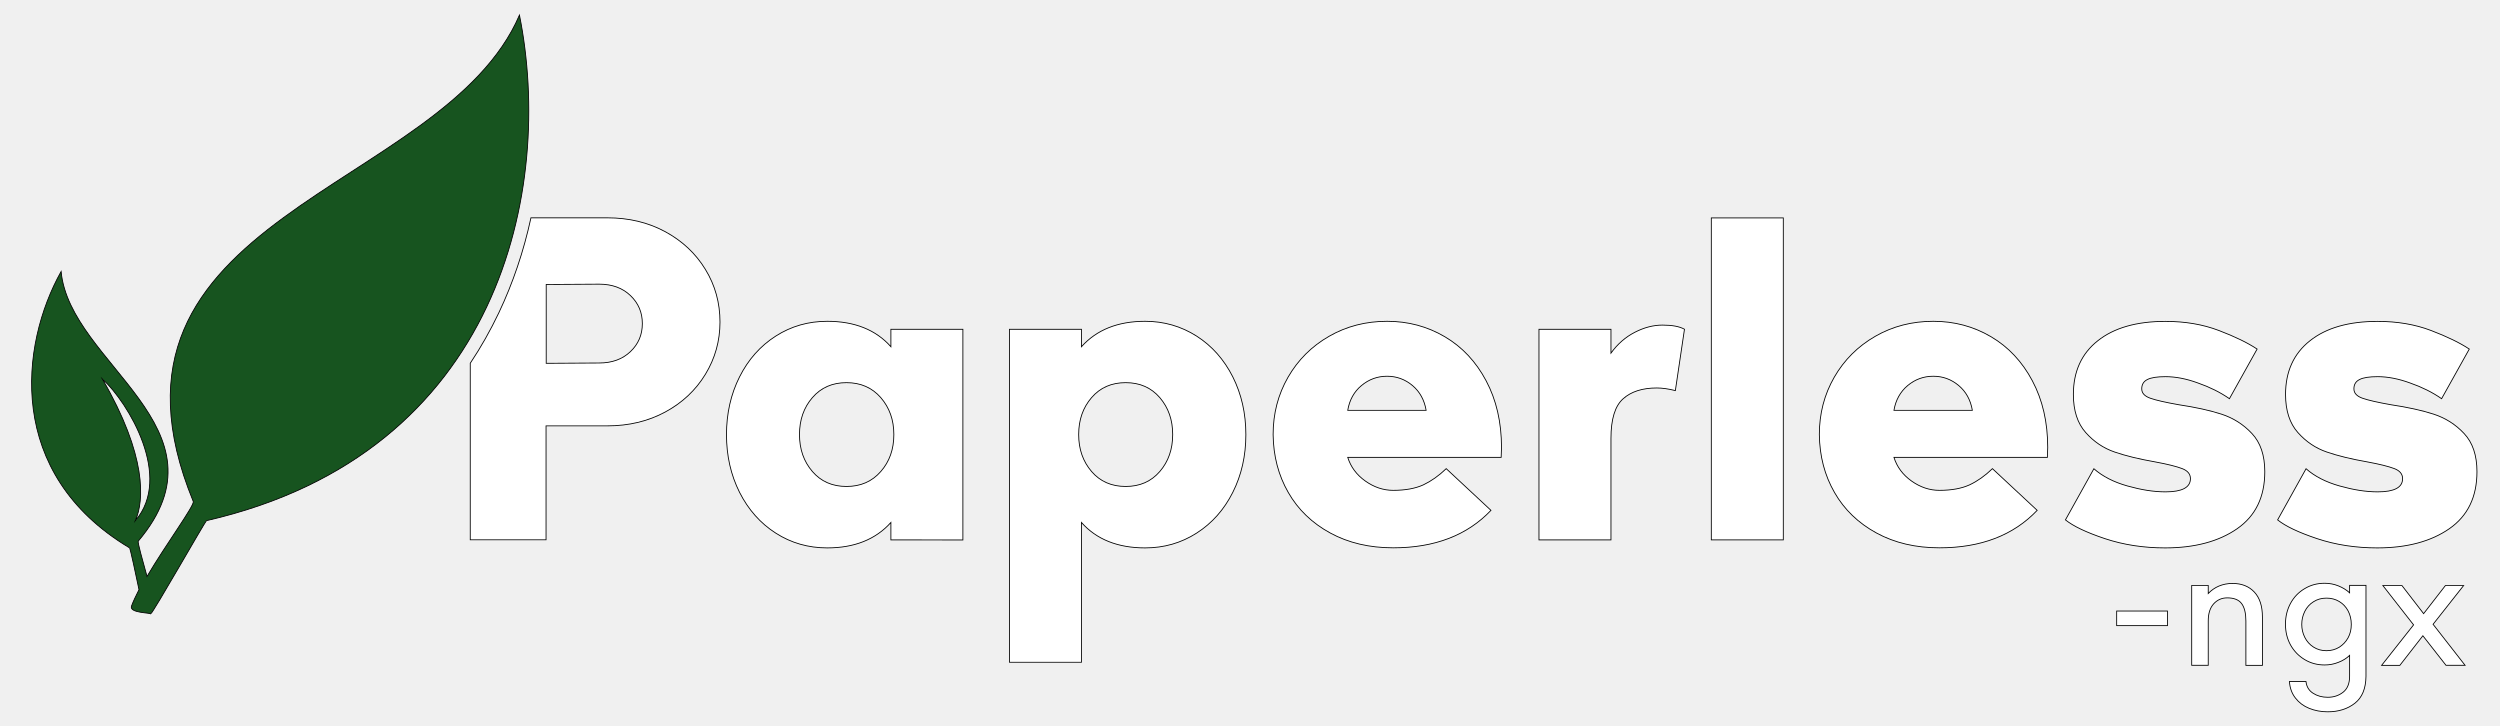
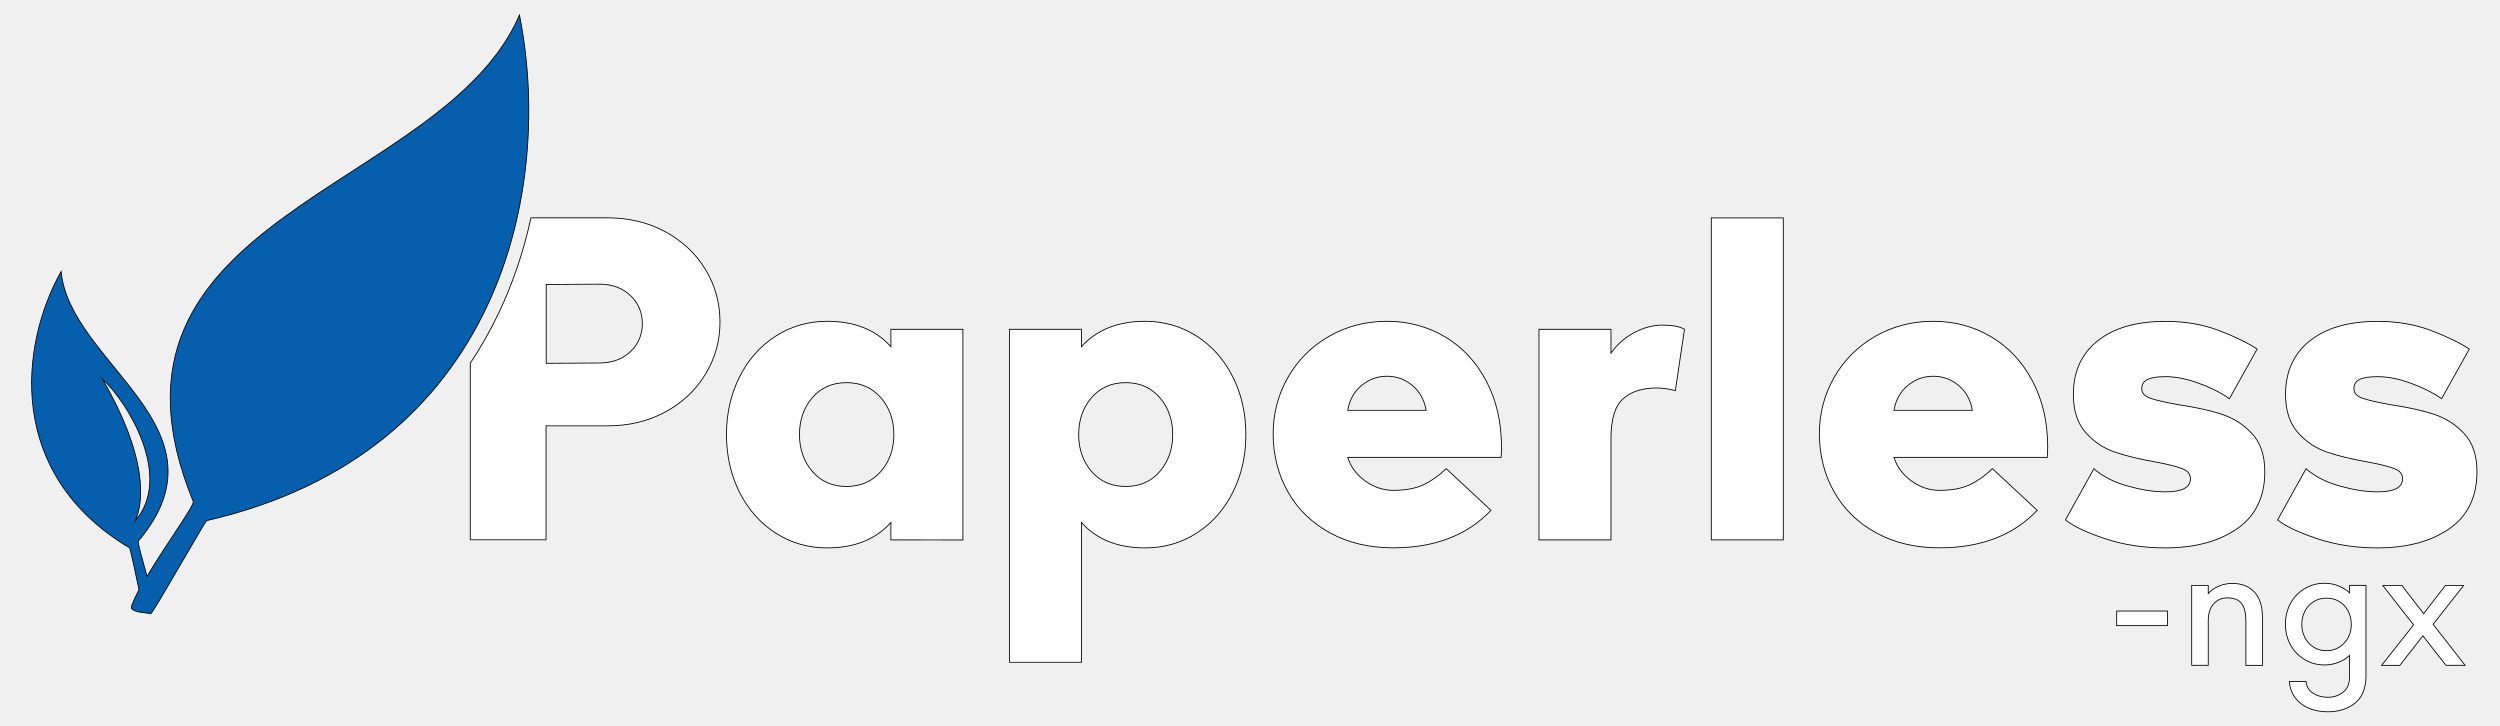
<svg xmlns="http://www.w3.org/2000/svg" version="1.1" id="Layer_1" x="0px" y="0px" viewBox="0 0 2962.2 860.2" style="enable-background:new 0 0 2962.2 860.2;" xml:space="preserve">
  <style type="text/css">
	.st0{fill:#FFFFFF;stroke:#000000;stroke-miterlimit:10;}
- 	.st1{fill:#17541F;stroke:#000000;stroke-miterlimit:10;}
+ 	.st1{fill:#065fad;stroke:#000000;stroke-miterlimit:10;}
</style>
  <path class="st0" d="M1055.6,639.7v-20.6c-18,20-43.1,30.1-75.4,30.1c-22.4,0-42.8-5.8-61-17.5c-18.3-11.7-32.5-27.8-42.9-48.3  c-10.3-20.5-15.5-43.3-15.5-68.4c0-25.1,5.2-48,15.5-68.5s24.6-36.6,42.9-48.3s38.6-17.5,61-17.5c32.3,0,57.5,10,75.4,30.1v-20.6  h85.3v249.6L1055.6,639.7L1055.6,639.7z M1059.1,514.9c0-17.4-5.2-31.9-15.5-43.8c-10.3-11.8-23.9-17.7-40.6-17.7  c-16.8,0-30.2,5.9-40.4,17.7c-10.2,11.8-15.3,26.4-15.3,43.8c0,17.4,5.1,31.9,15.3,43.8c10.2,11.8,23.6,17.7,40.4,17.7  c16.8,0,30.3-5.9,40.6-17.7C1054,546.9,1059.1,532.3,1059.1,514.9z" />
  <path class="st0" d="M1417.8,398.2c18.3,11.7,32.5,27.8,42.9,48.3c10.3,20.5,15.5,43.3,15.5,68.5c0,25.1-5.2,48-15.5,68.4  c-10.3,20.5-24.6,36.6-42.9,48.3s-38.6,17.5-61,17.5c-32.3,0-57.5-10-75.4-30.1v165.6h-85.3V390.2h85.3v20.6  c18-20,43.1-30.1,75.4-30.1C1379.2,380.7,1399.5,386.6,1417.8,398.2z M1389.5,514.9c0-17.4-5.1-31.9-15.3-43.8  c-10.2-11.8-23.6-17.7-40.4-17.7s-30.2,5.9-40.4,17.7c-10.2,11.8-15.3,26.4-15.3,43.8c0,17.4,5.1,31.9,15.3,43.8  c10.2,11.8,23.6,17.7,40.4,17.7s30.2-5.9,40.4-17.7S1389.5,532.3,1389.5,514.9z" />
  <path class="st0" d="M1713.6,555.3l53,49.4c-28.1,29.6-66.7,44.4-115.8,44.4c-28.1,0-53-5.8-74.5-17.5s-38.2-27.7-49.8-48  c-11.7-20.3-17.7-43.2-18-68.7c0-24.8,5.9-47.5,17.7-68c11.8-20.5,28.1-36.7,48.7-48.5s43.5-17.7,68.7-17.7  c24.8,0,47.6,6.1,68.2,18.2s37,29.5,49.1,52.3c12.1,22.7,18.2,49.1,18.2,79l-0.4,11.7h-181.8c3.6,11.4,10.5,20.7,20.9,28.1  c10.3,7.3,21.3,11,33,11c14.4,0,26.3-2.2,35.7-6.5C1695.8,570.1,1704.9,563.7,1713.6,555.3z M1596.9,486.2h92.9  c-2.1-12.3-7.5-22.1-16.2-29.4s-18.7-11-30.1-11s-21.5,3.7-30.3,11S1599,473.9,1596.9,486.2z" />
  <path class="st0" d="M1908.8,418.4c7.8-10.8,17.2-19,28.3-24.7s22-8.5,32.8-8.5c11.4,0,20,1.6,26,4.9l-10.8,72.7  c-8.4-2.1-15.7-3.1-22-3.1c-17.1,0-30.4,4.3-39.9,12.8c-9.6,8.5-14.4,24.2-14.4,46.9v120.3h-85.3V390.2h85.3V418.4L1908.8,418.4z" />
  <path class="st0" d="M2113,258.2v381.5h-85.3V258.2H2113z" />
  <path class="st0" d="M2360.8,555.3l53,49.4c-28.1,29.6-66.7,44.4-115.8,44.4c-28.1,0-53-5.8-74.5-17.5s-38.2-27.7-49.8-48  c-11.7-20.3-17.7-43.2-18-68.7c0-24.8,5.9-47.5,17.7-68s28.1-36.7,48.7-48.5c20.6-11.8,43.5-17.7,68.7-17.7  c24.8,0,47.6,6.1,68.2,18.2c20.6,12.1,37,29.5,49.1,52.3c12.1,22.7,18.2,49.1,18.2,79l-0.4,11.7h-181.8  c3.6,11.4,10.5,20.7,20.9,28.1c10.3,7.3,21.3,11,33,11c14.4,0,26.3-2.2,35.7-6.5C2343.1,570.1,2352.1,563.7,2360.8,555.3z   M2244.1,486.2h92.9c-2.1-12.3-7.5-22.1-16.2-29.4s-18.7-11-30.1-11s-21.5,3.7-30.3,11C2251.7,464.1,2246.2,473.9,2244.1,486.2z" />
  <path class="st0" d="M2565.9,446.3c-9.9,0-17.1,1.1-21.5,3.4c-4.5,2.2-6.7,5.9-6.7,11s3.4,8.8,10.3,11.2c6.9,2.4,18,4.9,33.2,7.6  c20,3,37,6.7,50.9,11.2s26,12.1,36.1,22.9c10.2,10.8,15.3,25.9,15.3,45.3c0,29.9-10.9,52.4-32.8,67.6  c-21.8,15.1-50.3,22.7-85.3,22.7c-25.7,0-49.5-3.7-71.4-11c-21.8-7.3-37.4-14.7-46.7-22.2l33.7-60.6c10.2,9,23.4,15.8,39.7,20.4  c16.3,4.6,31.3,7,45.1,7c19.7,0,29.6-5.2,29.6-15.7c0-5.4-3.3-9.4-9.9-11.9c-6.6-2.5-17.2-5.2-31.9-7.9c-18.9-3.3-34.9-7.2-48-11.7  c-13.2-4.5-24.6-12.2-34.3-23.1c-9.7-10.9-14.6-26-14.6-45.1c0-27.2,9.7-48.5,29-63.7c19.3-15.3,46-22.9,80.1-22.9  c23.3,0,44.4,3.6,63.3,10.8c18.9,7.2,34,14.5,45.3,22l-32.8,58.8c-10.8-7.5-23.2-13.7-37.3-18.6  C2590.5,448.7,2577.6,446.3,2565.9,446.3z" />
  <path class="st0" d="M2817.3,446.3c-9.9,0-17.1,1.1-21.5,3.4c-4.5,2.2-6.7,5.9-6.7,11s3.4,8.8,10.3,11.2c6.9,2.4,18,4.9,33.2,7.6  c20,3,37,6.7,50.9,11.2s26,12.1,36.1,22.9c10.2,10.8,15.3,25.9,15.3,45.3c0,29.9-10.9,52.4-32.8,67.6  c-21.8,15.1-50.3,22.7-85.3,22.7c-25.7,0-49.5-3.7-71.4-11c-21.8-7.3-37.4-14.7-46.7-22.2l33.7-60.6c10.2,9,23.4,15.8,39.7,20.4  c16.3,4.6,31.3,7,45.1,7c19.8,0,29.6-5.2,29.6-15.7c0-5.4-3.3-9.4-9.9-11.9c-6.6-2.5-17.2-5.2-31.9-7.9c-18.9-3.3-34.9-7.2-48-11.7  c-13.2-4.5-24.6-12.2-34.3-23.1c-9.7-10.9-14.6-26-14.6-45.1c0-27.2,9.7-48.5,29-63.7c19.3-15.3,46-22.9,80.1-22.9  c23.3,0,44.4,3.6,63.3,10.8c18.9,7.2,34,14.5,45.3,22l-32.8,58.8c-10.8-7.5-23.2-13.7-37.3-18.6  C2841.8,448.7,2828.9,446.3,2817.3,446.3z" />
  <g>
    <path class="st0" d="M2508,724h60.2v17.3H2508V724z" />
    <path class="st0" d="M2629.2,694.4c4.9-2,10.2-3.1,16-3.1c10.9,0,19.5,3.4,25.9,10.2s9.6,16.7,9.6,29.6v57.3h-19.6v-52.6   c0-9.3-1.7-16.2-5.1-20.7c-3.4-4.5-9.1-6.7-17-6.7c-6.5,0-11.8,2.4-16.1,7.1c-4.3,4.8-6.4,11.5-6.4,20.2v52.6h-19.6v-94.6h19.6v9.5   C2620.2,699.4,2624.4,696.4,2629.2,694.4z" />
    <path class="st0" d="M2790.3,833.2c-8.6,6.8-19.4,10.2-32.3,10.2c-7.9,0-15.2-1.4-21.9-4.1s-12.1-6.8-16.3-12.2s-6.6-11.9-7.1-19.6   h19.6c0.7,6.1,3.5,10.8,8.4,13.9c4.9,3.2,10.7,4.8,17.4,4.8c7,0,13.1-2,18.2-6c5.1-4,7.7-10.3,7.7-18.9v-24.7   c-3.6,3.4-8,6.2-13.3,8.2c-5.2,2.1-10.7,3.1-16.3,3.1c-8.7,0-16.6-2.1-23.7-6.4c-7.1-4.3-12.6-10-16.7-17.3c-4-7.3-6-15.5-6-24.6   s2-17.3,6-24.7s9.6-13.2,16.7-17.4c7.1-4.3,15-6.4,23.7-6.4c5.7,0,11.1,1,16.3,3.1s9.6,4.8,13.3,8.2v-8.8h19.4v107.8   C2803.2,815.9,2798.9,826.4,2790.3,833.2z M2782.2,755.7c2.6-4.7,3.8-10,3.8-15.9s-1.3-11.2-3.8-16c-2.6-4.8-6.1-8.5-10.5-11.1   c-4.5-2.7-9.5-4-15.1-4c-5.8,0-10.9,1.4-15.4,4.3c-4.5,2.8-7.9,6.6-10.3,11.4c-2.4,4.8-3.6,9.9-3.6,15.5c0,5.4,1.2,10.5,3.6,15.3   c2.4,4.8,5.8,8.6,10.3,11.5s9.6,4.3,15.4,4.3c5.6,0,10.6-1.4,15.1-4.1C2776.1,764.1,2779.6,760.4,2782.2,755.7z" />
    <path class="st0" d="M2843.5,788.4h-21.6l37.9-48l-36.4-46.6h22.6l25.7,33.3l25.8-33.3h21.6l-36.2,45.9l37.9,48.6h-22.6l-27.4-35   L2843.5,788.4z" />
  </g>
  <path class="st0" d="M835.8,319.2c-11.5-18.9-27.4-33.7-47.6-44.7c-20.2-10.9-43-16.4-68.5-16.4h-90.6c-8.6,39.6-21.3,77.2-38,112.4  c-10,21-21.3,41-33.9,59.9v209.2H647v-135h72.7c25.4,0,48.3-5.5,68.5-16.4s36.1-25.8,47.6-44.7c11.5-18.9,17.3-39.5,17.3-61.9  C853.1,358.9,847.4,338.1,835.8,319.2z M747,416.6c-9.4,9-21.8,13.5-37,13.5l-62.8,0.4v-93.4l62.8-0.4c15.3,0,27.6,4.5,37,13.5  s14.1,20,14.1,33.2C761.1,396.6,756.4,407.7,747,416.6z" />
  <path class="st1" d="M164.7,698.7c-3.5-16.5-10.4-49.6-11.3-49.6c-147.1-88-129.7-240.3-81-327.4C82.8,431.4,277,507.1,163.8,641.2  c-0.9,1.7,5.2,22.6,10.4,41.8c22.6-38.3,56.6-84.4,54.8-88.8C89.7,254.7,525,228.6,615.5,17.9c40.9,203.7-20.9,518.9-370.8,599  c-1.7,0.9-63.5,109.7-66.2,110.6c0-1.7-26.1-0.9-22.6-9.6C157.8,712.6,161.2,705.7,164.7,698.7L164.7,698.7z M160.4,616.9  c44.4-51.4-7.8-139.3-39.2-168C174.3,540.2,170.8,593.3,160.4,616.9L160.4,616.9z" />
</svg>
